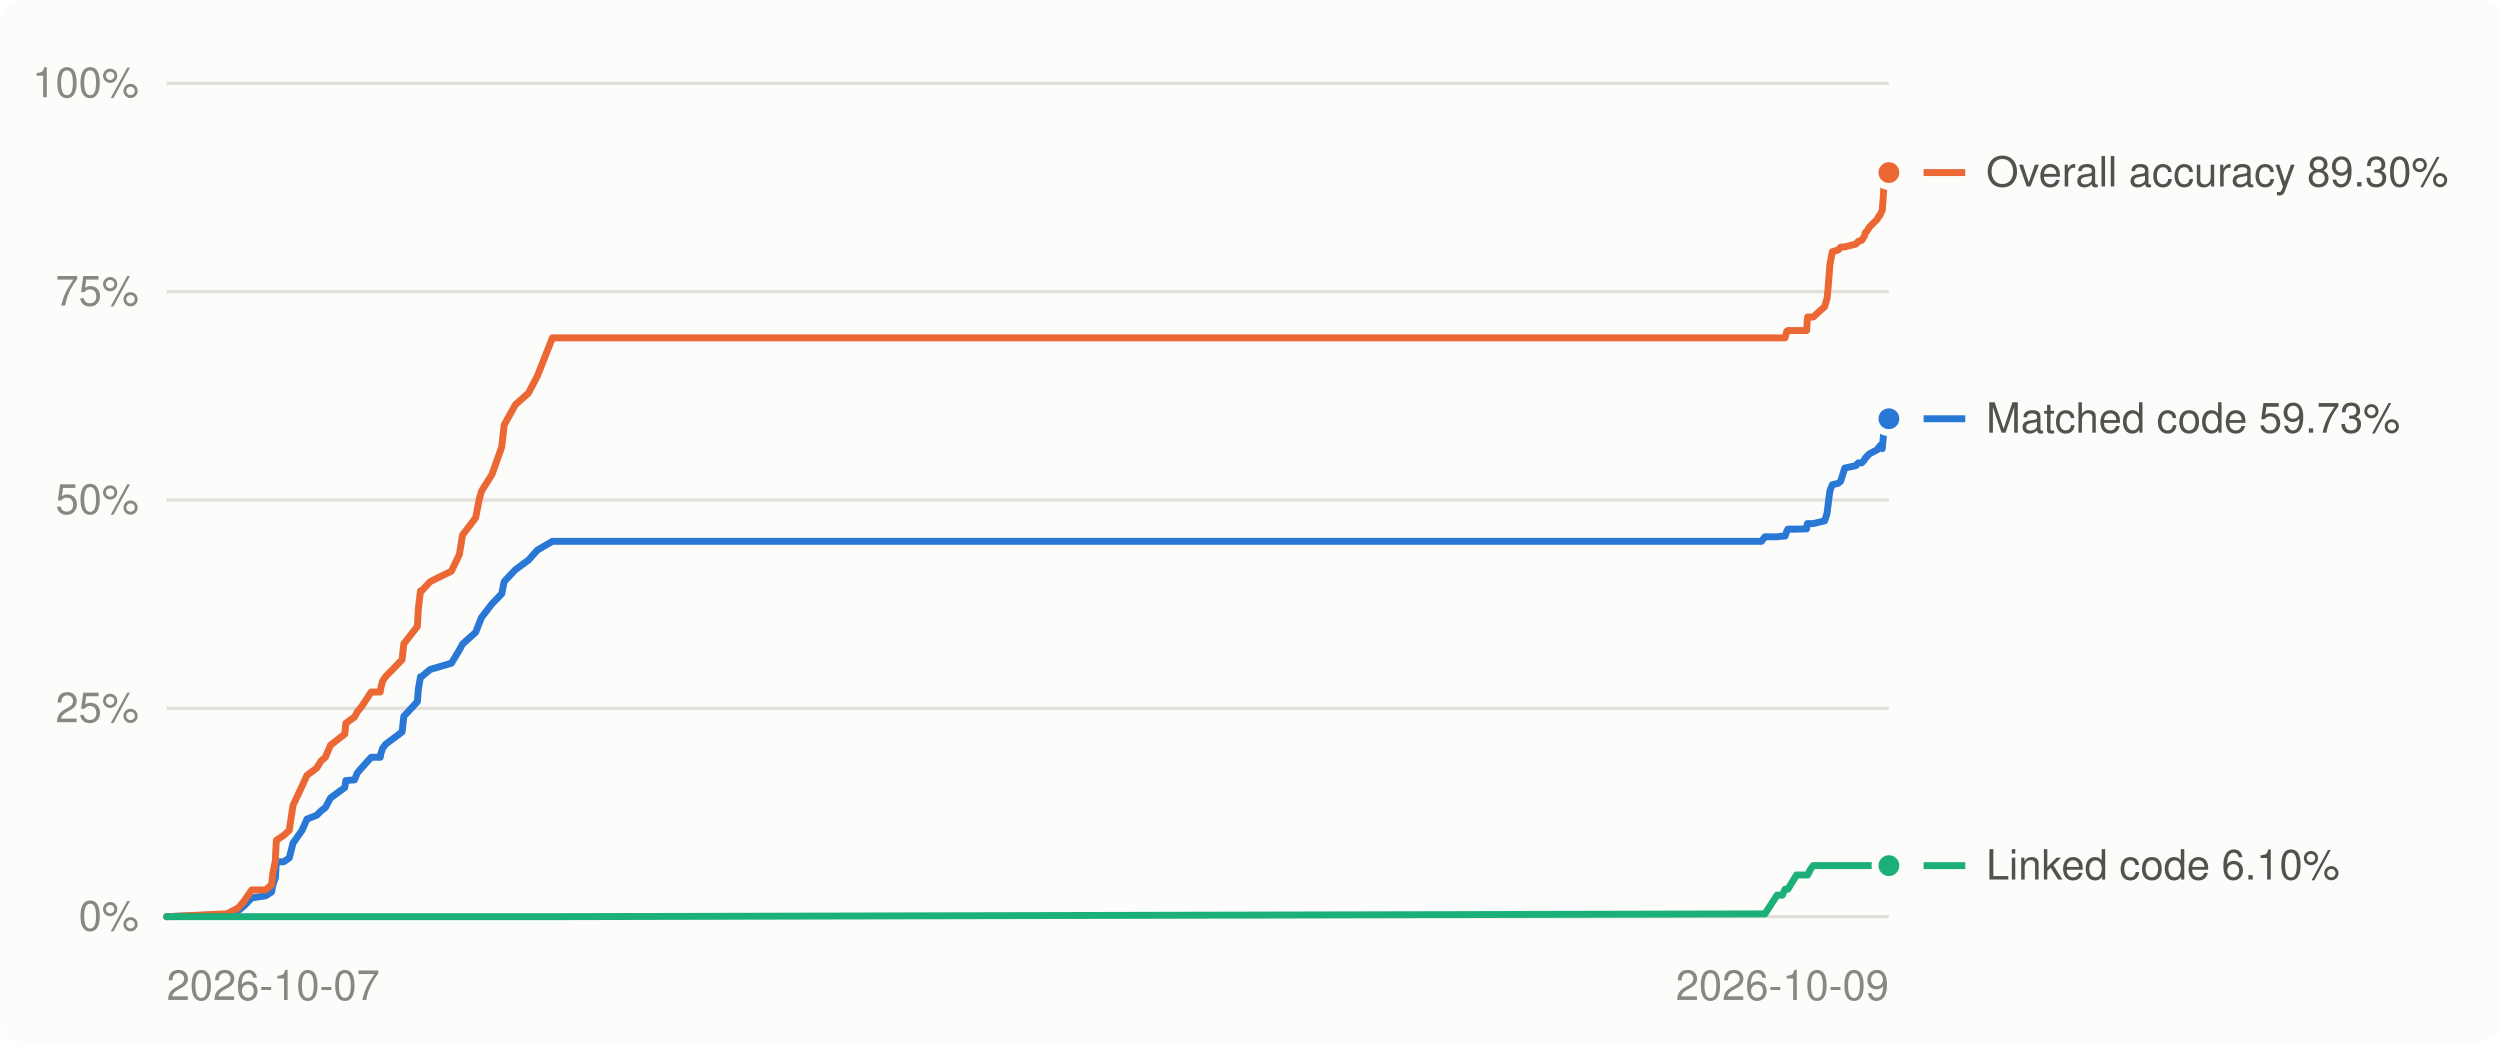
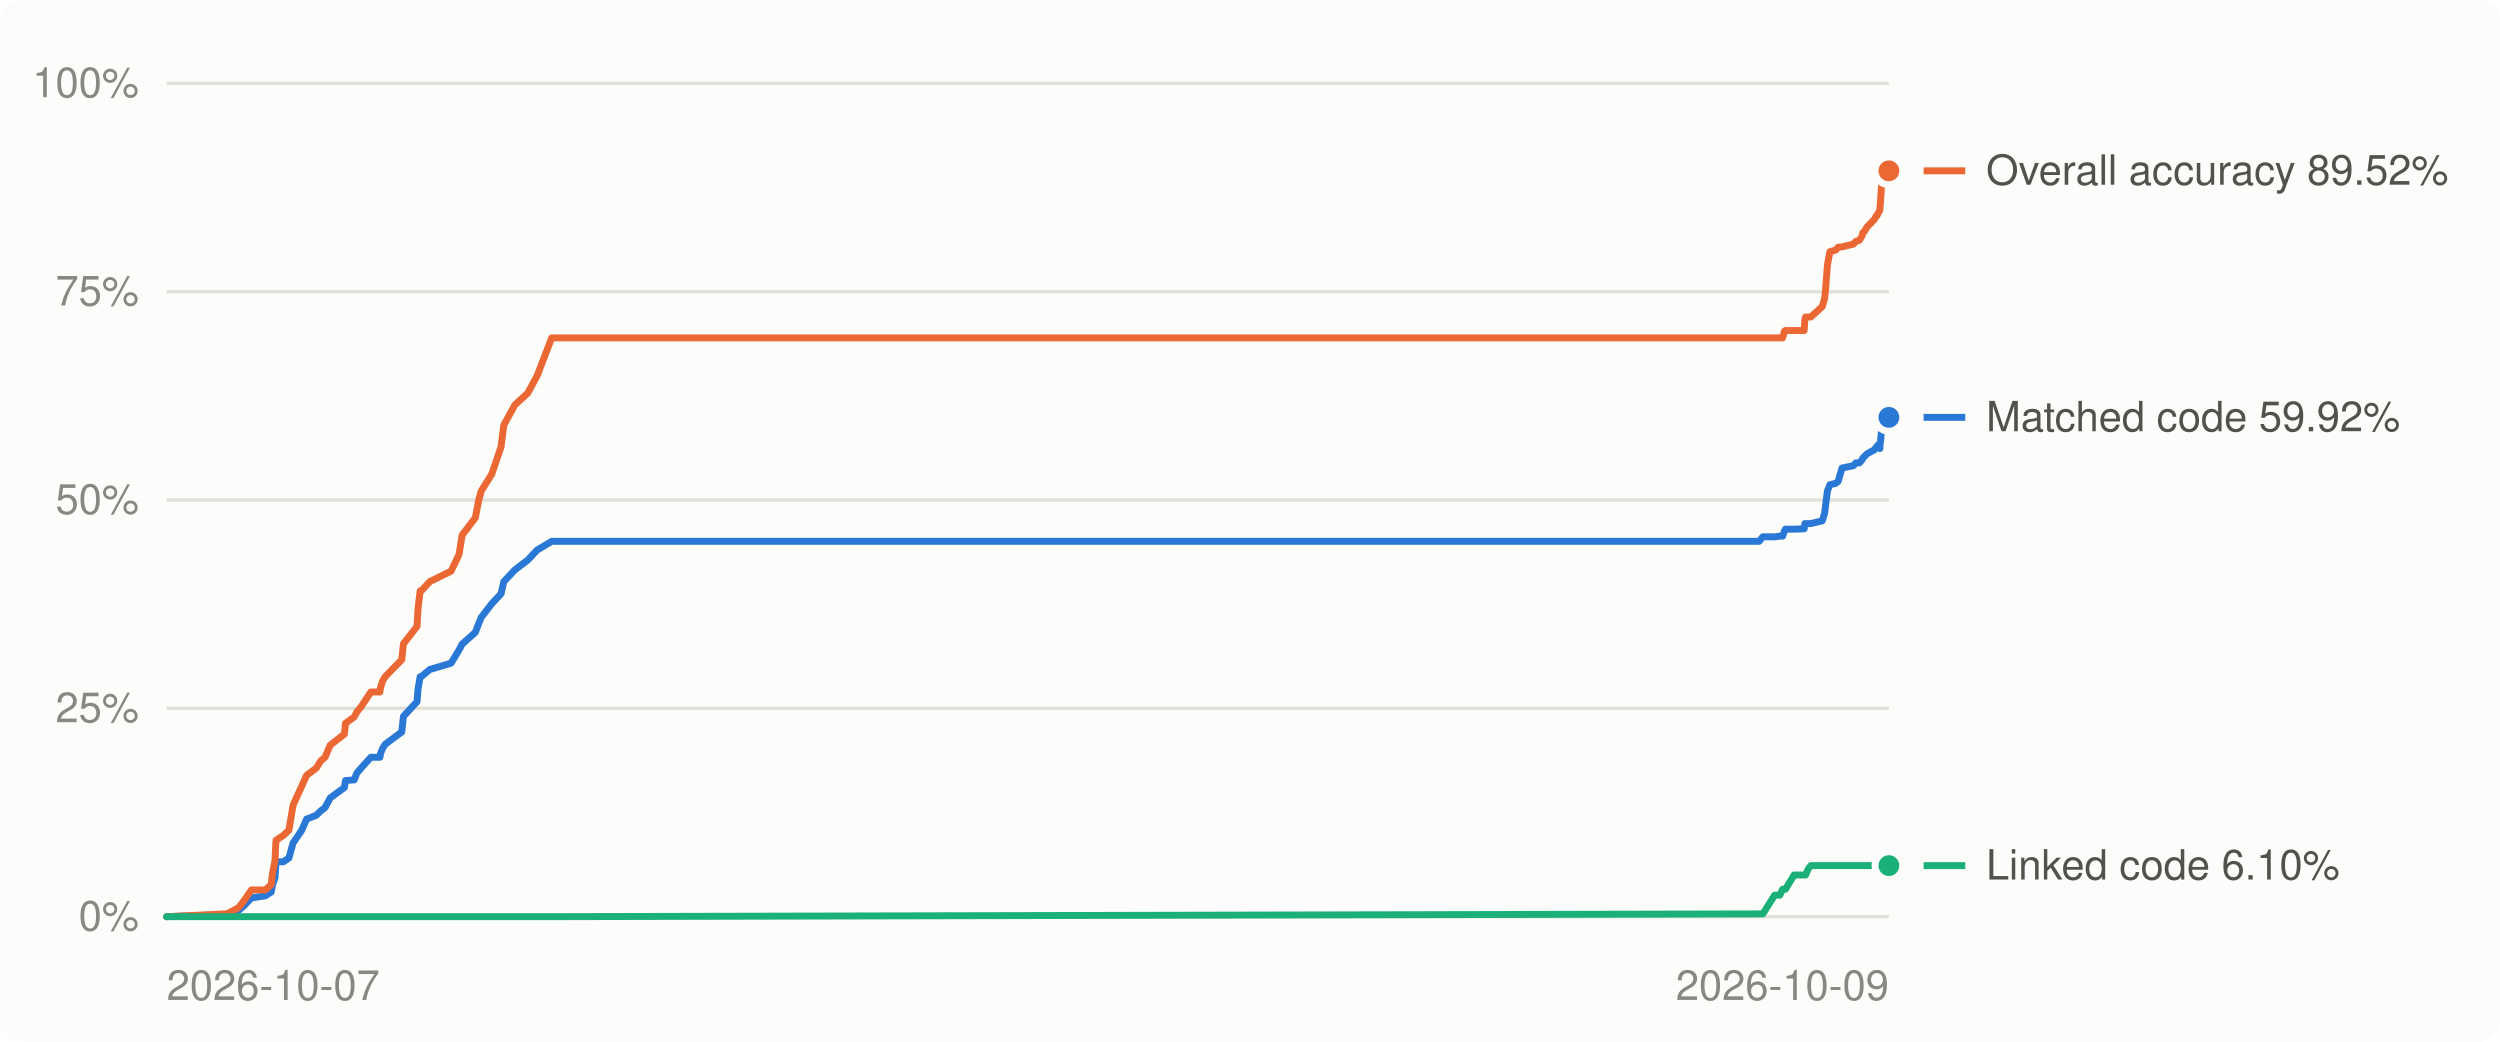
<svg xmlns="http://www.w3.org/2000/svg" viewBox="0 0 720 300" width="720" height="300" role="img" aria-label="Decompilation progress over time">
  <style>
.bg{fill:#fcfcfb}.grid{stroke:#e1e0d9}.muted{fill:#898781}.lbl{fill:#52514e}.ln0{stroke:#2a78d6}.dot0{fill:#2a78d6;stroke:#fcfcfb}.ln1{stroke:#eb6834}.dot1{fill:#eb6834;stroke:#fcfcfb}.ln2{stroke:#1baf7a}.dot2{fill:#1baf7a;stroke:#fcfcfb}
@media (prefers-color-scheme: dark){.bg{fill:#1a1a19}.grid{stroke:#2c2c2a}.muted{fill:#898781}.lbl{fill:#c3c2b7}.ln0{stroke:#3987e5}.dot0{fill:#3987e5;stroke:#1a1a19}.ln1{stroke:#d95926}.dot1{fill:#d95926;stroke:#1a1a19}.ln2{stroke:#199e70}.dot2{fill:#199e70;stroke:#1a1a19}}
text{font:12px -apple-system,BlinkMacSystemFont,'Segoe UI',Helvetica,Arial,sans-serif}
</style>
  <rect class="bg" width="720" height="300" rx="6" />
  <line x1="48" x2="544" y1="264.0" y2="264.0" class="grid" stroke-width="1" />
  <text x="40" y="268.0" class="muted" text-anchor="end">0%</text>
  <line x1="48" x2="544" y1="204.0" y2="204.0" class="grid" stroke-width="1" />
  <text x="40" y="208.0" class="muted" text-anchor="end">25%</text>
  <line x1="48" x2="544" y1="144.0" y2="144.0" class="grid" stroke-width="1" />
  <text x="40" y="148.0" class="muted" text-anchor="end">50%</text>
  <line x1="48" x2="544" y1="84.0" y2="84.0" class="grid" stroke-width="1" />
  <text x="40" y="88.0" class="muted" text-anchor="end">75%</text>
  <line x1="48" x2="544" y1="24.0" y2="24.0" class="grid" stroke-width="1" />
  <text x="40" y="28.0" class="muted" text-anchor="end">100%</text>
  <text class="muted" x="48.0" y="288" text-anchor="start">2026-10-07</text>
  <text class="muted" x="544.0" y="288" text-anchor="end">2026-10-09</text>
-   <polyline points="48.0,264.0 64.8,263.4 65.6,263.3 68.7,262.2 70.3,260.9 72.5,258.6 76.5,258.0 78.2,256.9 78.6,254.8 79.3,252.8 79.5,249.7 79.6,248.2 81.7,248.2 83.3,247.1 84.4,242.8 87.0,239.1 88.4,235.9 91.2,234.8 92.5,233.5 93.7,232.6 95.2,229.8 99.3,226.8 99.6,224.8 102.1,224.6 102.9,222.6 104.2,221.1 106.9,218.1 109.5,218.1 109.7,217.0 110.2,215.5 111.1,214.3 115.8,210.8 116.3,206.3 120.2,202.1 120.5,198.4 121.1,194.9 121.4,194.9 123.9,192.8 130.0,191.0 132.3,187.2 133.2,185.5 137.0,182.1 138.0,179.5 138.7,177.8 141.7,173.9 144.5,171.0 145.2,167.5 148.4,164.1 152.2,161.3 154.8,158.4 159.1,155.9 507.3,155.9 508.3,154.6 511.8,154.6 513.3,154.4 514.1,154.4 514.6,153.0 514.9,152.4 517.4,152.4 520.3,152.3 520.5,150.8 520.6,150.8 521.4,150.8 522.2,150.8 525.5,150.0 526.2,147.8 526.5,145.3 527.0,141.4 527.7,139.6 529.4,139.2 530.1,138.6 531.3,134.8 534.5,134.1 535.2,133.3 536.2,133.3 537.0,132.4 537.2,131.9 537.7,131.5 537.7,131.4 538.1,131.0 538.4,130.7 540.7,129.5 541.1,128.8 541.4,128.7 541.6,128.2 542.1,129.2 542.2,127.6 542.3,127.0 542.6,123.7 542.7,123.1 542.8,122.2 542.9,121.9 543.1,121.9 543.7,120.9 544.0,120.6" fill="none" class="ln0" stroke-width="2" stroke-linejoin="round" stroke-linecap="round" />
-   <polyline points="48.0,264.0 64.8,263.2 65.6,263.1 68.7,261.4 70.3,259.5 72.5,256.3 76.5,256.3 78.2,254.8 78.6,251.4 79.3,247.9 79.5,243.5 79.6,242.0 81.7,240.6 83.3,239.1 84.4,231.9 87.0,226.4 88.4,223.3 91.2,221.2 92.5,219.1 93.7,218.1 95.2,214.6 99.3,211.4 99.6,208.3 102.1,206.5 102.9,205.0 104.2,203.4 106.9,199.3 109.5,199.3 109.7,198.0 110.2,196.1 111.1,194.8 115.8,190.0 116.3,185.4 120.2,180.4 120.5,175.2 121.1,170.2 121.4,170.2 123.9,167.5 130.0,164.5 132.3,159.7 133.2,154.1 137.0,149.1 138.0,143.9 138.7,141.4 141.7,136.6 144.5,128.7 145.2,122.4 148.4,116.6 152.2,113.2 154.8,108.2 159.1,97.3 507.3,97.3 508.3,97.3 511.8,97.3 513.3,97.3 514.1,97.3 514.6,95.4 514.9,95.2 517.4,95.2 520.3,95.2 520.5,92.1 520.6,91.3 521.4,91.3 522.2,91.3 525.5,88.3 526.2,85.9 526.5,82.9 527.0,76.3 527.7,72.5 529.4,72.0 530.1,71.2 531.3,71.1 534.5,70.3 535.2,69.5 536.2,69.2 537.0,67.9 537.2,67.0 537.7,66.6 537.7,66.5 538.1,65.9 538.4,65.4 540.7,63.1 541.1,62.2 541.4,62.1 541.6,61.6 542.1,60.5 542.2,58.9 542.3,57.9 542.6,53.2 542.7,52.1 542.8,52.1 542.9,51.8 543.1,51.1 543.7,49.9 544.0,49.7" fill="none" class="ln1" stroke-width="2" stroke-linejoin="round" stroke-linecap="round" />
-   <polyline points="48.0,264.0 64.8,264.0 65.6,264.0 68.7,264.0 70.3,264.0 72.5,264.0 76.5,264.0 78.2,264.0 78.6,264.0 79.3,264.0 79.5,264.0 79.6,264.0 81.7,264.0 83.3,264.0 84.4,264.0 87.0,264.0 88.4,264.0 91.2,264.0 92.5,264.0 93.7,264.0 95.2,264.0 99.3,264.0 99.6,264.0 102.1,264.0 102.9,264.0 104.2,264.0 106.9,264.0 109.5,264.0 109.7,264.0 110.2,264.0 111.1,264.0 115.8,264.0 116.3,264.0 120.2,264.0 120.5,264.0 121.1,264.0 121.4,264.0 123.9,264.0 130.0,264.0 132.3,264.0 133.2,264.0 137.0,264.0 138.0,264.0 138.7,264.0 141.7,264.0 144.5,264.0 145.2,264.0 148.4,264.0 152.2,264.0 154.8,264.0 159.1,264.0 507.3,263.2 508.3,263.2 511.8,257.8 513.3,257.8 514.1,256.1 514.6,256.1 514.9,256.1 517.4,252.0 520.3,252.0 520.5,252.0 520.6,252.0 521.4,250.4 522.2,249.3 525.5,249.3 526.2,249.3 526.5,249.3 527.0,249.3 527.7,249.3 529.4,249.3 530.1,249.3 531.3,249.3 534.5,249.3 535.2,249.3 536.2,249.3 537.0,249.3 537.2,249.3 537.7,249.3 537.7,249.3 538.1,249.3 538.4,249.3 540.7,249.3 541.1,249.3 541.4,249.3 541.6,249.3 542.1,249.3 542.2,249.3 542.3,249.3 542.6,249.3 542.7,249.3 542.8,249.3 542.9,249.3 543.1,249.3 543.7,249.3 544.0,249.3" fill="none" class="ln2" stroke-width="2" stroke-linejoin="round" stroke-linecap="round" />
-   <circle cx="544.0" cy="120.6" r="4" class="dot0" stroke-width="2" />
-   <circle cx="544.0" cy="49.7" r="4" class="dot1" stroke-width="2" />
+   <polyline points="48.0,264.0 64.8,263.4 65.6,263.3 68.7,262.2 70.2,260.9 72.4,258.6 76.4,258.0 78.1,256.9 78.5,254.8 79.2,252.8 79.4,249.7 79.5,248.2 81.6,248.2 83.2,247.1 84.4,242.8 86.9,239.1 88.3,235.9 91.1,234.8 92.4,233.5 93.6,232.6 95.1,229.8 99.2,226.8 99.5,224.8 102.0,224.6 102.8,222.6 104.1,221.1 106.8,218.1 109.4,218.1 109.6,217.0 110.2,215.5 111.0,214.3 115.7,210.8 116.2,206.3 120.1,202.1 120.4,198.4 121.0,194.9 121.3,194.9 123.8,192.8 129.9,191.0 132.2,187.2 133.1,185.5 136.9,182.1 137.9,179.5 138.6,177.8 141.6,173.9 144.3,171.0 145.1,167.5 148.3,164.1 152.0,161.3 154.7,158.4 158.9,155.9 506.6,155.9 507.7,154.6 511.1,154.6 512.6,154.4 513.4,154.4 513.9,153.0 514.2,152.4 516.7,152.4 519.6,152.3 519.8,150.8 520.0,150.8 520.7,150.8 521.5,150.8 524.8,150.0 525.5,147.8 525.8,145.3 526.3,141.4 527.0,139.6 528.7,139.2 529.4,138.6 530.5,134.8 533.8,134.1 534.5,133.3 535.5,133.3 536.3,132.4 536.5,131.9 537.0,131.5 537.0,131.4 537.4,131.0 537.7,130.7 539.9,129.5 540.3,128.8 540.6,128.7 540.8,128.2 541.4,129.2 541.5,127.6 541.6,127.0 541.9,123.7 541.9,123.1 542.1,122.2 542.1,121.9 542.3,121.9 542.9,120.9 543.3,120.6 544.0,120.2" fill="none" class="ln0" stroke-width="2" stroke-linejoin="round" stroke-linecap="round" />
+   <polyline points="48.0,264.0 64.8,263.2 65.6,263.1 68.7,261.4 70.2,259.5 72.4,256.3 76.4,256.3 78.1,254.8 78.5,251.4 79.2,247.9 79.4,243.5 79.5,242.0 81.6,240.6 83.2,239.1 84.4,231.9 86.9,226.4 88.3,223.3 91.1,221.2 92.4,219.1 93.6,218.1 95.1,214.6 99.2,211.4 99.5,208.3 102.0,206.5 102.8,205.0 104.1,203.4 106.8,199.3 109.4,199.3 109.6,198.0 110.2,196.1 111.0,194.8 115.7,190.0 116.2,185.4 120.1,180.4 120.4,175.2 121.0,170.2 121.3,170.2 123.8,167.5 129.9,164.5 132.2,159.7 133.1,154.1 136.9,149.1 137.9,143.9 138.6,141.4 141.6,136.6 144.3,128.7 145.1,122.4 148.3,116.6 152.0,113.2 154.7,108.2 158.9,97.3 506.6,97.3 507.7,97.3 511.1,97.3 512.6,97.3 513.4,97.3 513.9,95.4 514.2,95.2 516.7,95.2 519.6,95.2 519.8,92.1 520.0,91.3 520.7,91.3 521.5,91.3 524.8,88.3 525.5,85.9 525.8,82.9 526.3,76.3 527.0,72.5 528.7,72.0 529.4,71.2 530.5,71.1 533.8,70.3 534.5,69.5 535.5,69.2 536.3,67.9 536.5,67.0 537.0,66.6 537.0,66.5 537.4,65.9 537.7,65.4 539.9,63.1 540.3,62.2 540.6,62.1 540.8,61.6 541.4,60.5 541.5,58.9 541.6,57.9 541.9,53.2 541.9,52.1 542.1,52.1 542.1,51.8 542.3,51.1 542.9,49.9 543.3,49.7 544.0,49.2" fill="none" class="ln1" stroke-width="2" stroke-linejoin="round" stroke-linecap="round" />
+   <polyline points="48.0,264.0 64.8,264.0 65.6,264.0 68.7,264.0 70.2,264.0 72.4,264.0 76.4,264.0 78.1,264.0 78.5,264.0 79.2,264.0 79.4,264.0 79.5,264.0 81.6,264.0 83.2,264.0 84.4,264.0 86.9,264.0 88.3,264.0 91.1,264.0 92.4,264.0 93.6,264.0 95.1,264.0 99.2,264.0 99.5,264.0 102.0,264.0 102.8,264.0 104.1,264.0 106.8,264.0 109.4,264.0 109.6,264.0 110.2,264.0 111.0,264.0 115.7,264.0 116.2,264.0 120.1,264.0 120.4,264.0 121.0,264.0 121.3,264.0 123.8,264.0 129.9,264.0 132.2,264.0 133.1,264.0 136.9,264.0 137.9,264.0 138.6,264.0 141.6,264.0 144.3,264.0 145.1,264.0 148.3,264.0 152.0,264.0 154.7,264.0 158.9,264.0 506.6,263.2 507.7,263.2 511.1,257.8 512.6,257.8 513.4,256.1 513.9,256.1 514.2,256.1 516.7,252.0 519.6,252.0 519.8,252.0 520.0,252.0 520.7,250.4 521.5,249.3 524.8,249.3 525.5,249.3 525.8,249.3 526.3,249.3 527.0,249.3 528.7,249.3 529.4,249.3 530.5,249.3 533.8,249.3 534.5,249.3 535.5,249.3 536.3,249.3 536.5,249.3 537.0,249.3 537.0,249.3 537.4,249.3 537.7,249.3 539.9,249.3 540.3,249.3 540.6,249.3 540.8,249.3 541.4,249.3 541.5,249.3 541.6,249.3 541.9,249.3 541.9,249.3 542.1,249.3 542.1,249.3 542.3,249.3 542.9,249.3 543.3,249.3 544.0,249.3" fill="none" class="ln2" stroke-width="2" stroke-linejoin="round" stroke-linecap="round" />
+   <circle cx="544.0" cy="120.2" r="4" class="dot0" stroke-width="2" />
+   <circle cx="544.0" cy="49.2" r="4" class="dot1" stroke-width="2" />
  <circle cx="544.0" cy="249.3" r="4" class="dot2" stroke-width="2" />
  <line x1="554" x2="566" y1="249.3" y2="249.3" class="ln2" stroke-width="2" />
  <text class="lbl" x="572" y="253.3">Linked code 6.10%</text>
-   <line x1="554" x2="566" y1="120.6" y2="120.6" class="ln0" stroke-width="2" />
-   <text class="lbl" x="572" y="124.6">Matched code 59.73%</text>
-   <line x1="554" x2="566" y1="49.7" y2="49.7" class="ln1" stroke-width="2" />
-   <text class="lbl" x="572" y="53.7">Overall accuracy 89.30%</text>
+   <line x1="554" x2="566" y1="120.2" y2="120.2" class="ln0" stroke-width="2" />
+   <text class="lbl" x="572" y="124.2">Matched code 59.92%</text>
+   <line x1="554" x2="566" y1="49.2" y2="49.2" class="ln1" stroke-width="2" />
+   <text class="lbl" x="572" y="53.2">Overall accuracy 89.52%</text>
</svg>
